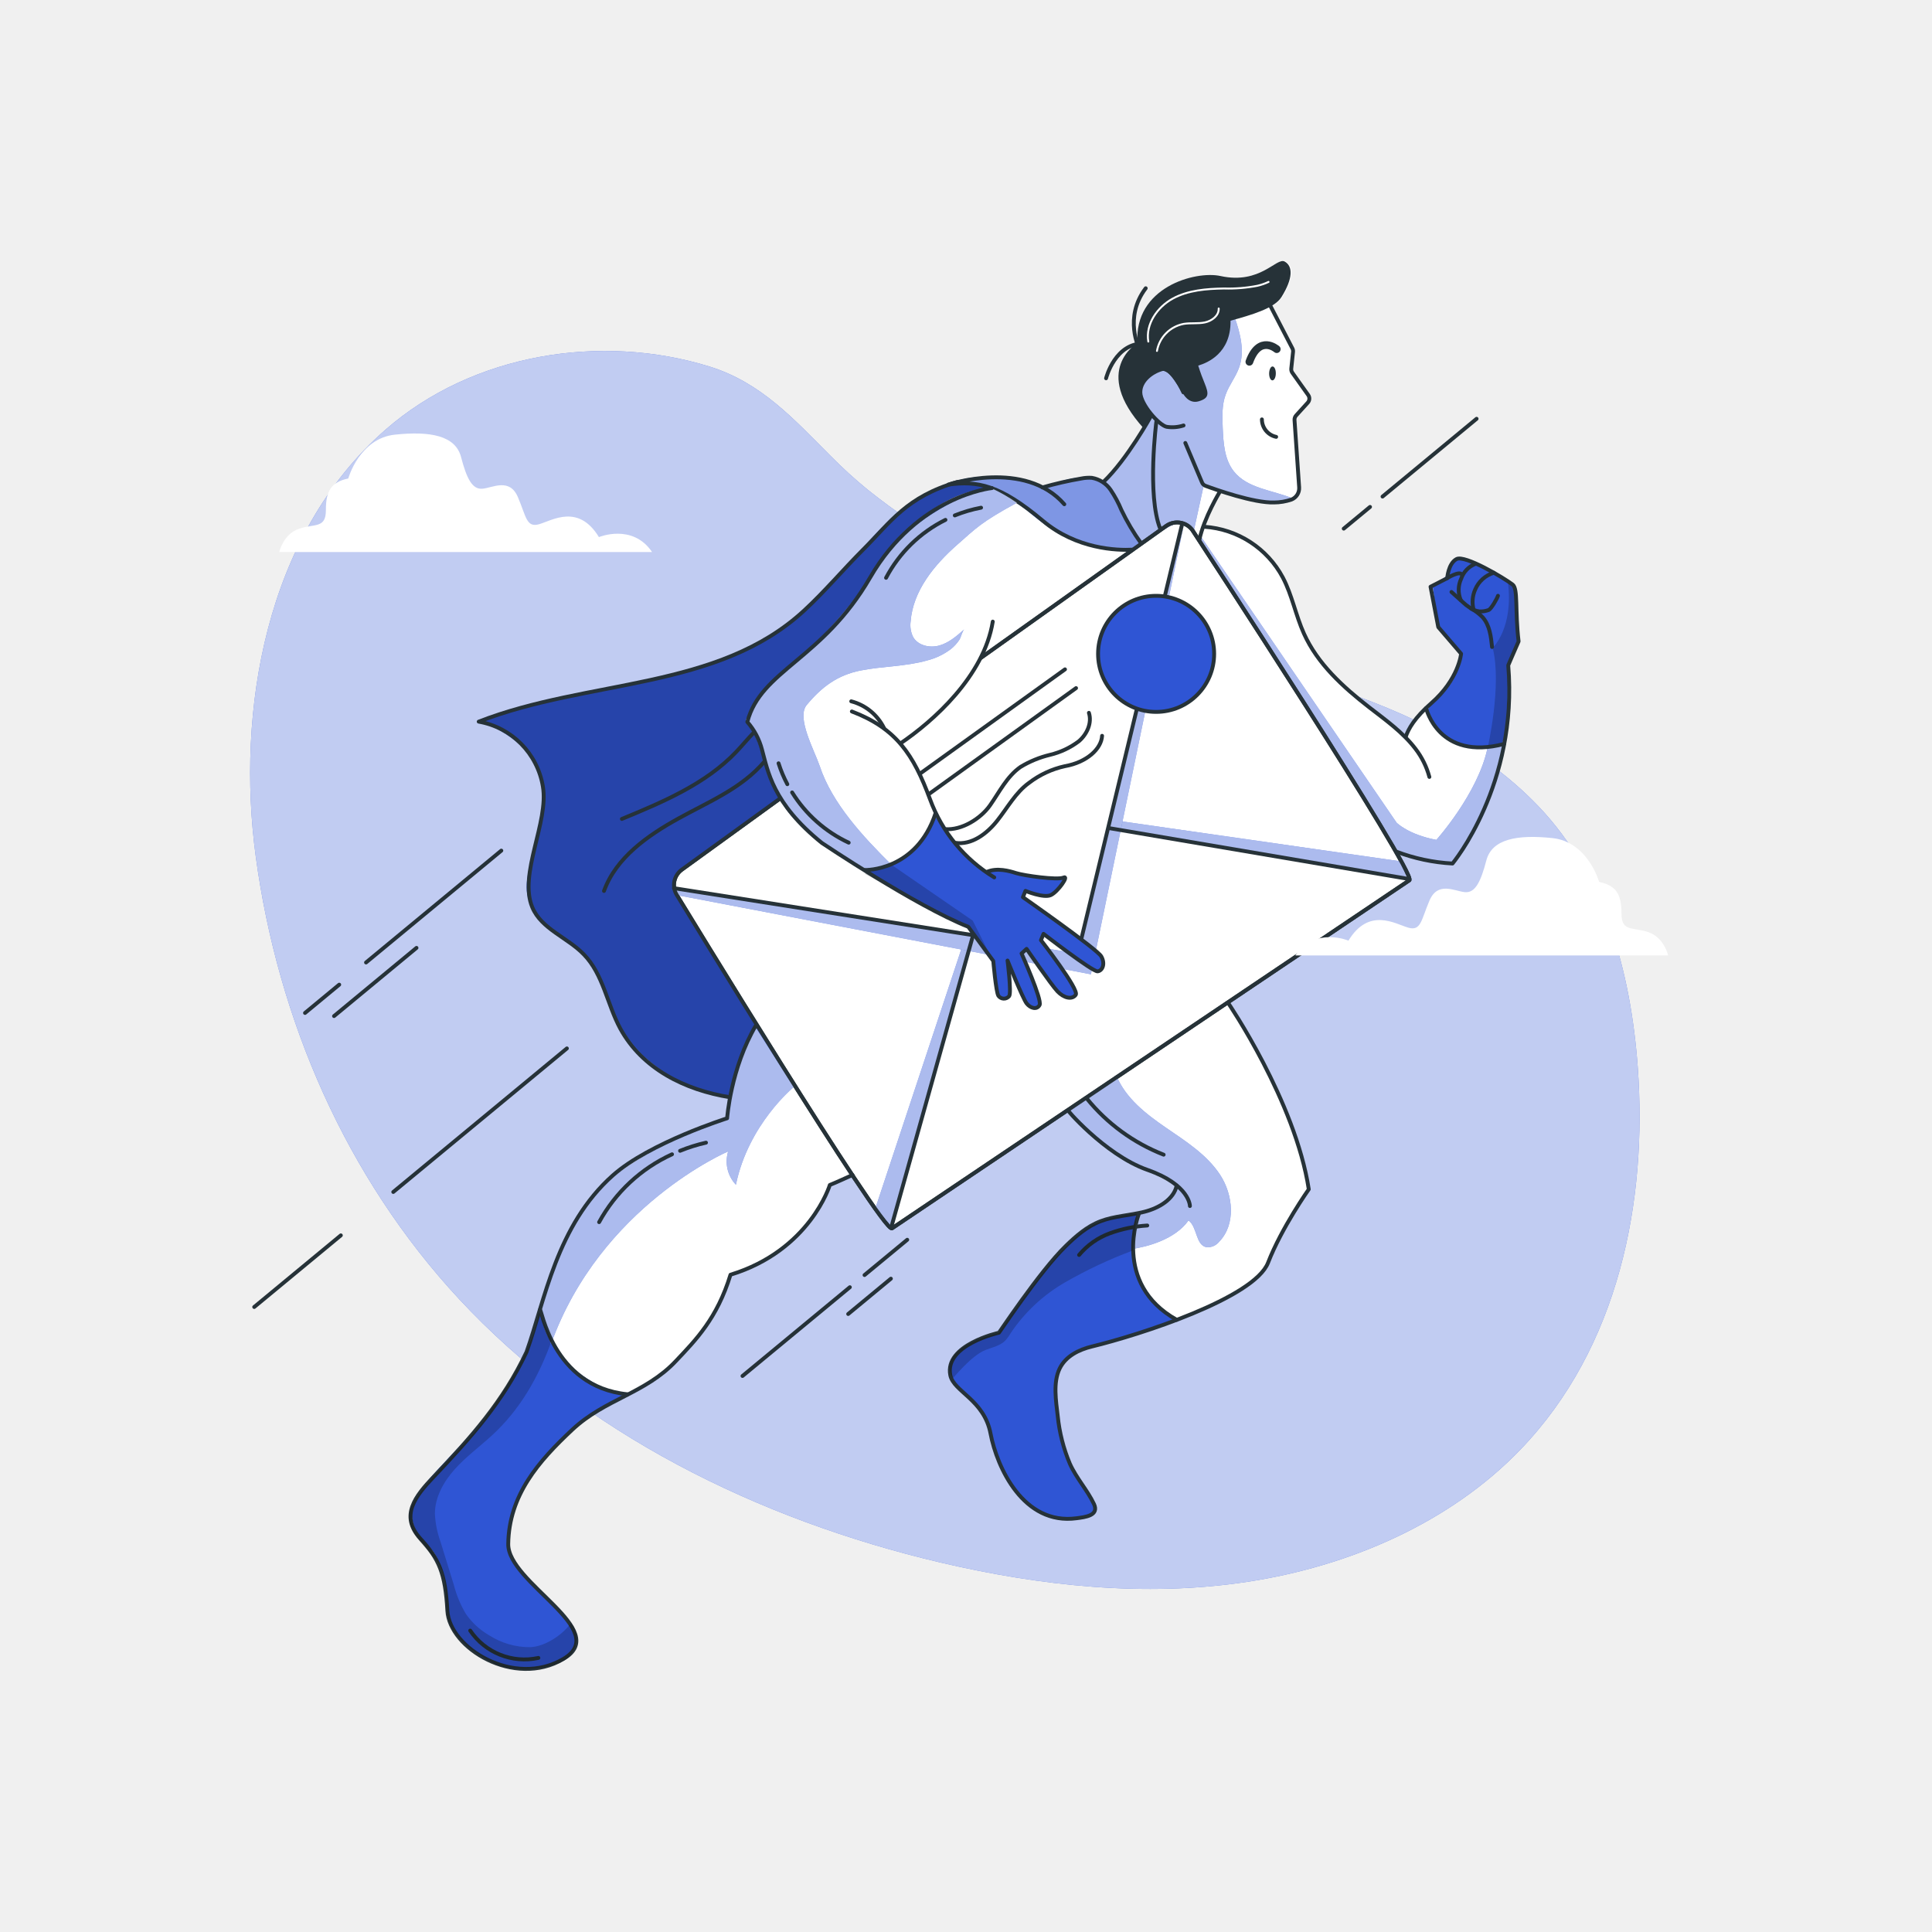
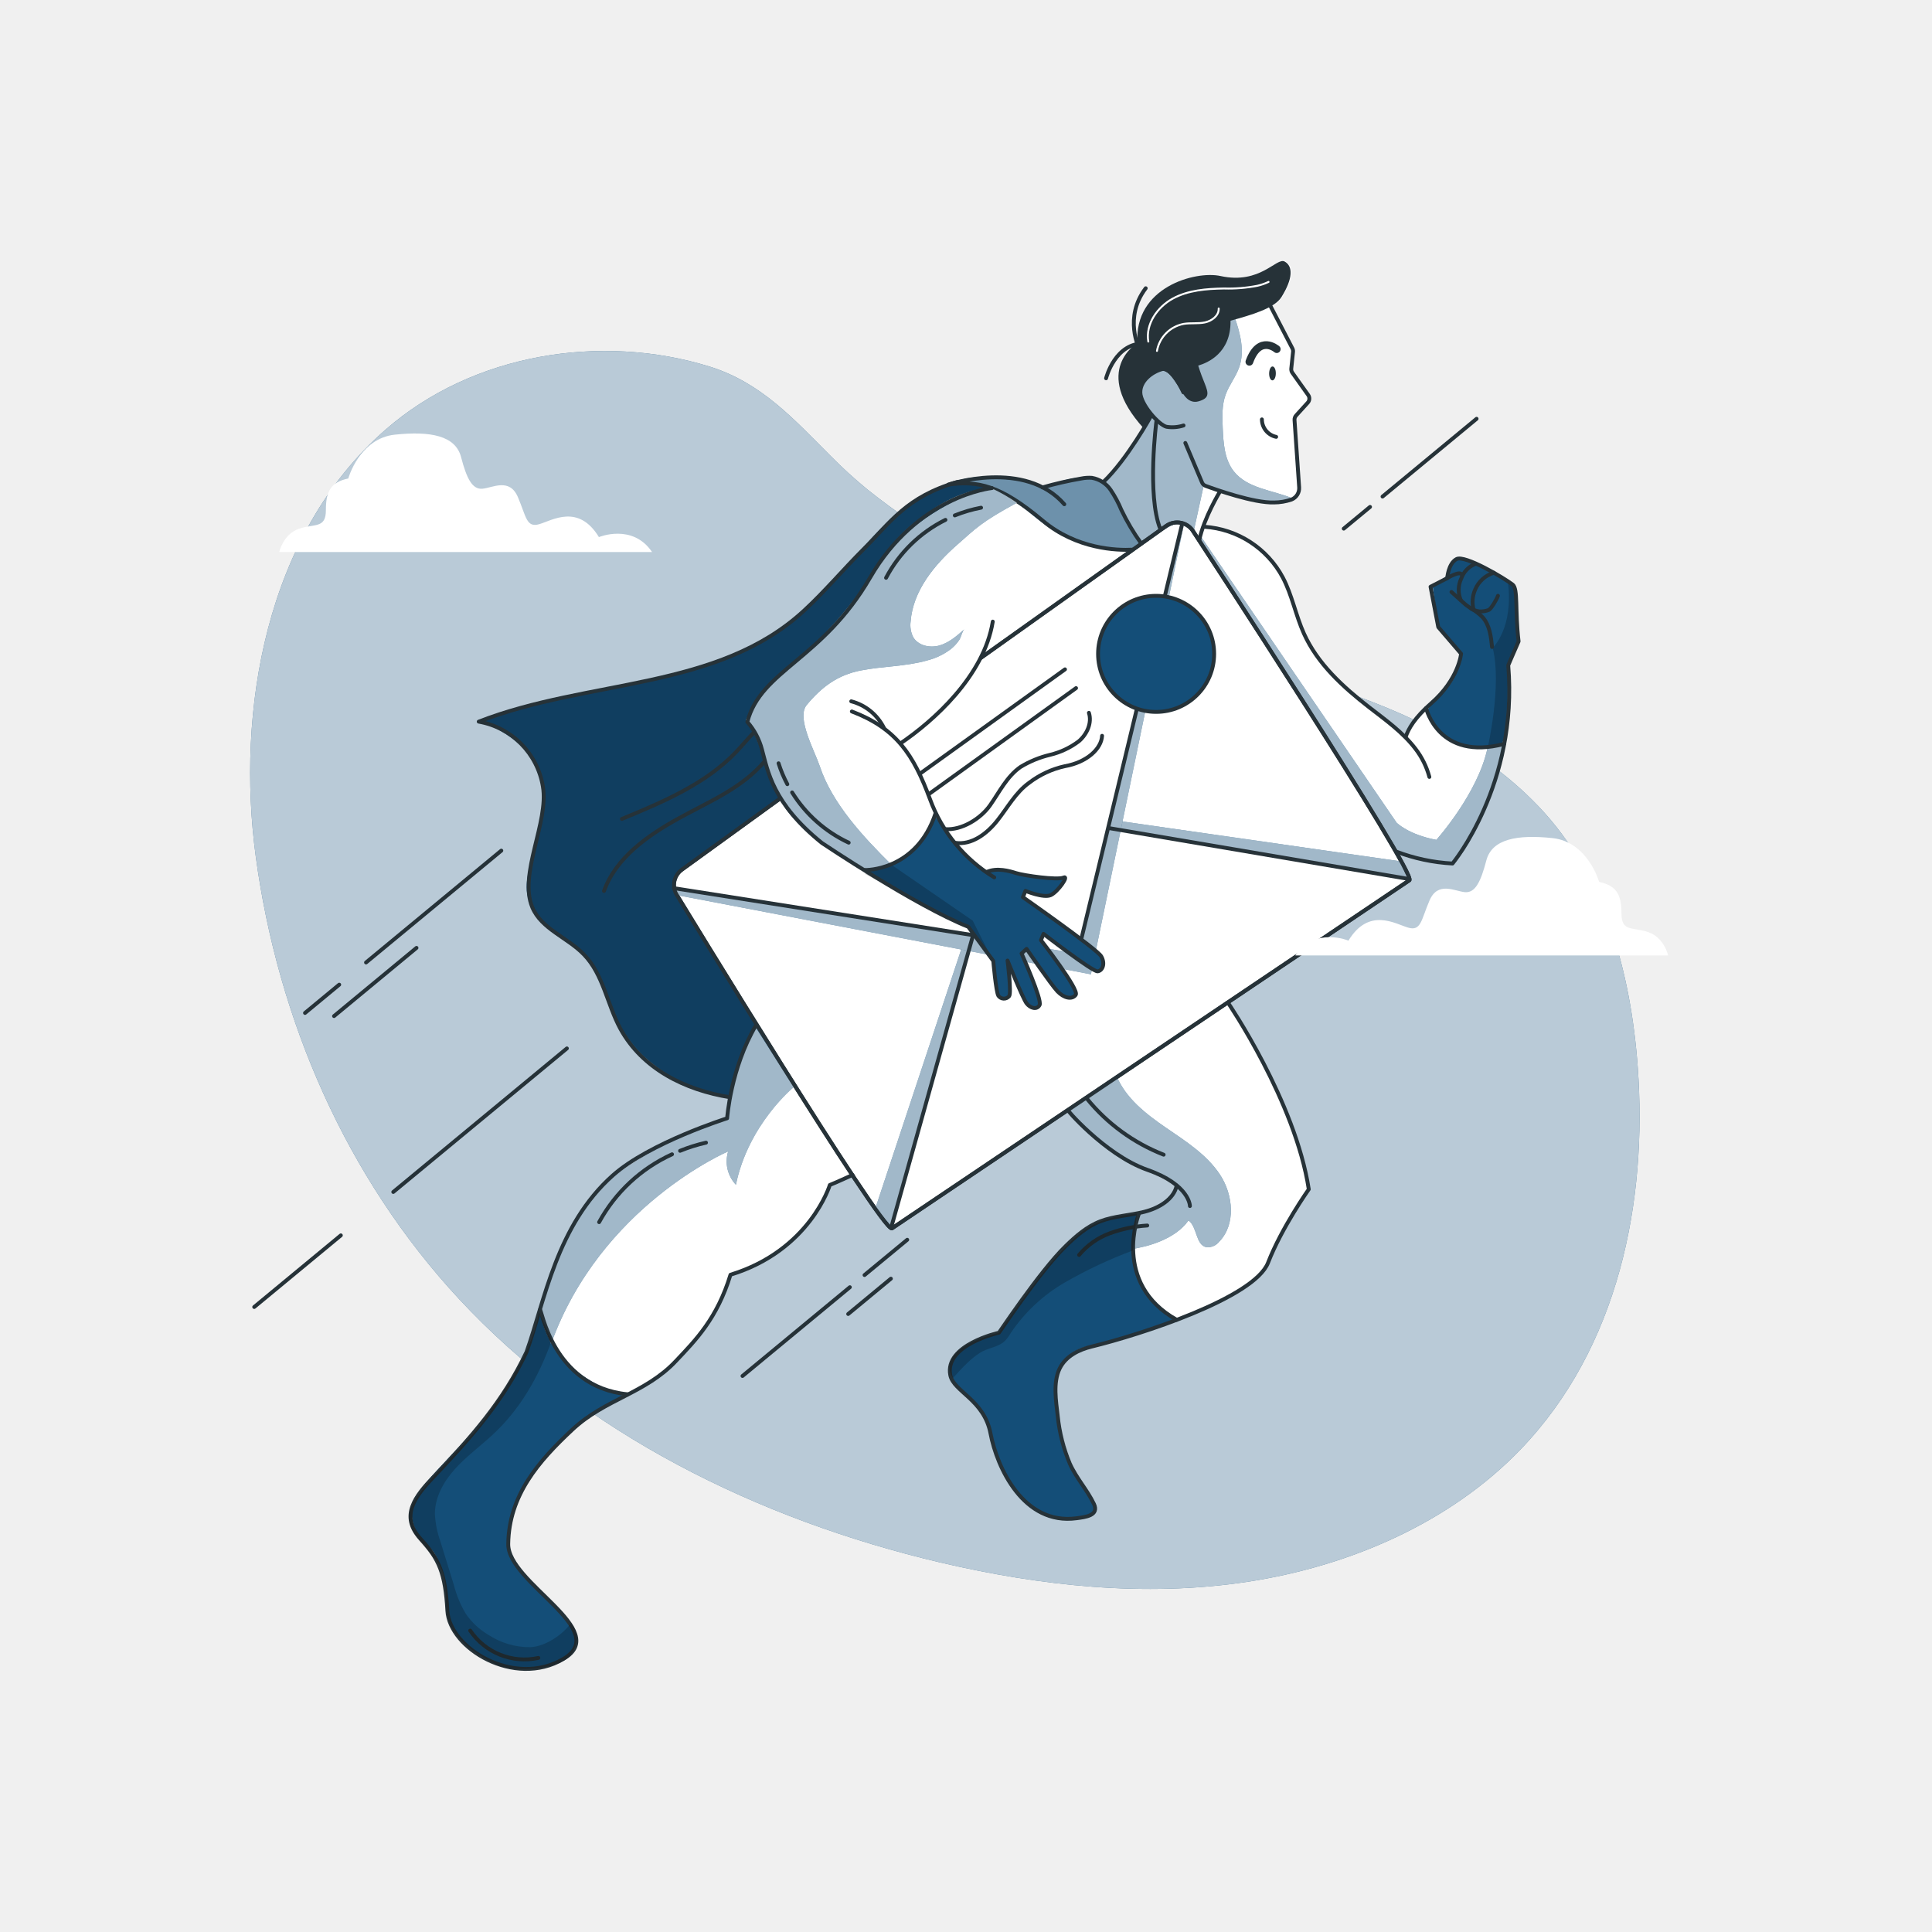
<svg xmlns="http://www.w3.org/2000/svg" viewBox="0 0 500 500">
  <g id="freepik--background-simple--inject-38">
    <g id="freepik--background-simple--inject-38">
-       <path d="M214.89,117.92c-9.26-9.23-17.81-18.9-31.3-23.07-28-8.66-61.23-3.39-83.81,16.34C68.5,138.52,61.15,184.38,66.19,221.65c5.72,42.23,23.31,83,52.65,114.57,32.08,34.54,77.07,57,124.64,68.18,25.69,6,52.66,9,79.16,5s52.57-15.26,70.85-34.26c25.4-26.37,32.93-64.2,30.35-99.1-1.81-24.46-8.57-49.45-25.69-67.37-31.92-33.4-84.51-35.9-126.06-54-17-7.41-33.23-16.52-47.5-27.91A120.34,120.34,0,0,1,214.89,117.92Z" style="fill:#2F55D4" />
+       <path d="M214.89,117.92c-9.26-9.23-17.81-18.9-31.3-23.07-28-8.66-61.23-3.39-83.81,16.34C68.5,138.52,61.15,184.38,66.19,221.65c5.72,42.23,23.31,83,52.65,114.57,32.08,34.54,77.07,57,124.64,68.18,25.69,6,52.66,9,79.16,5s52.57-15.26,70.85-34.26c25.4-26.37,32.93-64.2,30.35-99.1-1.81-24.46-8.57-49.45-25.69-67.37-31.92-33.4-84.51-35.9-126.06-54-17-7.41-33.23-16.52-47.5-27.91A120.34,120.34,0,0,1,214.89,117.92Z" style="fill:#144e78" />
      <path d="M214.89,117.92c-9.26-9.23-17.81-18.9-31.3-23.07-28-8.66-61.23-3.39-83.81,16.34C68.5,138.52,61.15,184.38,66.19,221.65c5.72,42.23,23.31,83,52.65,114.57,32.08,34.54,77.07,57,124.64,68.18,25.69,6,52.66,9,79.16,5s52.57-15.26,70.85-34.26c25.4-26.37,32.93-64.2,30.35-99.1-1.81-24.46-8.57-49.45-25.69-67.37-31.92-33.4-84.51-35.9-126.06-54-17-7.41-33.23-16.52-47.5-27.91A120.34,120.34,0,0,1,214.89,117.92Z" style="fill:#fff;opacity:0.7" />
    </g>
  </g>
  <g id="freepik--Character--inject-38">
    <g id="freepik--character--inject-38">
      <path d="M390.51,172.3l2.72-5.84s0-.17,0-.46h0s-.33-9.81-.76-12.85c-.32-2.28-1.3-2.6-1.78-2.61a8.61,8.61,0,0,0-2.24-1.36,59.11,59.11,0,0,0-6.88-3.59c-2.35-1.22-4.35-1.92-5.19-.59a12.38,12.38,0,0,0-.93,1.76c-.07.17-.13.33-.19.5l0,.1a10,10,0,0,0-.38,1.5l-3.4,2.47-1,.52,2,10.45,5.9,6.88s0,.28-.12.72a20.53,20.53,0,0,1-4.46,8.86,29,29,0,0,0-2.35,2.5c-.26.25-.51.5-.79.74-4.27,3.73-5.91,6.59-6.62,8.75l0,.14a92.66,92.66,0,0,0-9.44-7.85c-.72-.56-7.38-6.38-12.12-10.89l-3.63-5.94c1.17,2.15-.93-1.81-1.12-2.22-2.12-4.72-3-9.93-5.46-14.51-3.66-7-12.19-12.31-20.53-13.4l4-9-3.92-1.57a1.45,1.45,0,0,0,.38.22c.88.32,2.59.94,4.66,1.6,13.8,5.28,17.66,2,18,1.74a3.18,3.18,0,0,0,1.56-3l-1.2-17.41a1.56,1.56,0,0,1,.42-1.18l3-3.31a1.6,1.6,0,0,0,.12-2l-4.09-5.75a1.57,1.57,0,0,1-.29-1.09l.46-4.32a1.49,1.49,0,0,0-.17-.9l-5.61-10.83a7.64,7.64,0,0,0,2.77-2.39c3.07-5,3-8.09.85-9.26s-6.26,6-16.6,3.74C310.9,70.31,300,80.51,296,88.57l4.25-9.79c-4.29,5.66-6.68,7.39-5.79,10-.09.06-.25.16-.45.31-3.69,2.93-4,5.87-4,5.87-1,3.5.38,8.74,6.29,15.58l-10.47,14a6.51,6.51,0,0,0-2.64-1c-4.29-.7-10.55,1.52-12.45,2.25-1.08-.28-2.12-.53-3.11-.74a28,28,0,0,0-9-1.56,31.12,31.12,0,0,0-9.54.49,33.94,33.94,0,0,0-5.27,1.93,26.21,26.21,0,0,0-4.46,2.24,34,34,0,0,0-4.24,2.74,56.12,56.12,0,0,0-11,10.2L220.84,145q-1.8,1.89-3.57,3.8A164.69,164.69,0,0,1,200.2,164a81.59,81.59,0,0,1-18.54,8.35c-4.5,1.44-9.21,2.68-13.91,3.8-5,1.08-10.1,2-15.19,3-2.6.44-5.25,1-7.82,1.62-2.79.61-5.57,1.27-8.33,2a59.77,59.77,0,0,0-9.63,2.95c-.9.32-1.8.66-2.69,1,.62.13,1.23.28,1.83.46a31.37,31.37,0,0,1,9.48,6.13,24.4,24.4,0,0,1,5.49,13.27c-.08,4.3-1.51,9.21-2.61,14-1.54,5.13-2.79,9.59-.78,13.51a10.52,10.52,0,0,0,2,3.27,19.78,19.78,0,0,0,4.06,3.71c2.79,2.18,6,4.32,8.48,6.86a59.84,59.84,0,0,1,4.72,9,37.79,37.79,0,0,0,2.54,6.24c.44,1,.9,2,1.42,2.95a10.93,10.93,0,0,0,.94,1.58,32.67,32.67,0,0,0,12.41,11.28,32.16,32.16,0,0,0,15.08,4.9h0a52.52,52.52,0,0,0-.77,5.45A60,60,0,0,0,178,293.3c-6.35,2.65-14.16,6.46-19.13,10.88A49.39,49.39,0,0,0,149,316.4,74.47,74.47,0,0,0,141.81,333c-.76,2.29-1.45,4.56-2.12,6.76l-.06-.14c0,.26-.09.52-.13.78-.82,2.73-1.61,5.36-2.43,7.8-3.26,7.53-8.66,15-11.3,18.94h0c-1.38,1.77-2.82,3.5-4.3,5.21-3.2,3.53-7.25,7.67-10.36,11.32a29.06,29.06,0,0,0-2.74,3.44,16,16,0,0,0-1.71,2.84c-2.37,5.52,2.86,9.36,6.55,14.07,0,0,.06.1.1.15a23.62,23.62,0,0,1,2.22,7.82,27.94,27.94,0,0,0,.67,7.31,12.36,12.36,0,0,0,3.14,5,22,22,0,0,0,6.38,5,28.11,28.11,0,0,0,3.73,1.9c3.74,1.49,16.09,1.4,18.85-3.39a9.73,9.73,0,0,0,.46-.91,4.29,4.29,0,0,0,.59-1.92,5.64,5.64,0,0,0-1.86-5c-.08.1.34.36.26.47-4.38-6.54-16.13-14.12-16-20.77.19-12.65,7.85-21.39,16.59-29.58,8.5-8,18.89-9.34,26.79-17.76,5.1-5.43,10.68-11,14.14-22.34,20.59-6.28,25.71-23.22,25.71-23.22,2.12-.86,3.86-1.69,5.82-2.56,5.64,8.53,9.68,14.15,10.27,13.78l45.36-30.51c1,1.19,10,11.8,18.67,14.63l.25.09,9.11,4.57c-1.56,5.54-9.24,7.13-9.24,7.13l0,.09-.69.14c-1.62-.06-10.67,0-18.49,8.47-3.71,3.6-8.6,10.13-12.24,15.22-3,4.18-5.06,7.21-5.06,7.21a31.21,31.21,0,0,0-4,1.24c-8.43,3.05-9.16,6.66-8.68,8.74a6,6,0,0,0,.11,1A6.36,6.36,0,0,0,248,359a17.55,17.55,0,0,0,2.94,2.74,19.86,19.86,0,0,1,3.95,4.79,54,54,0,0,1,2.39,8.34c1.29,5.51,7.77,17.76,16.78,18.29a19.67,19.67,0,0,0,6.45-.48c1.48-.28,2.93-.78,3.08-2a1.87,1.87,0,0,0,.12-.31s-.06-.09-.15-.26a3.43,3.43,0,0,0-.28-.86,58.3,58.3,0,0,0-4.1-6.63,52.54,52.54,0,0,1-5.13-15.13c-.05-.34-.09-.67-.13-1-.18-1.53-.42-3.23-.53-4.94,0-.18,0-.36,0-.53a15.87,15.87,0,0,1,1.46-7.52c1.71-2.76,4.85-4.25,7.94-5,2.17-.52,4.87-1.25,7.87-2.14a75.32,75.32,0,0,0,10.86-3.55c12.08-4.34,24.61-10.23,26.85-16,3.55-9.13,10.53-19,10.53-19C335.41,285,318,259.56,318,259.56l46.9-31.74c.42-.26-1.26-3.56-4.27-8.76l.82,1.3v0h0c3.08,1.76,8.69,2.55,12,2.88l.73.07a10.14,10.14,0,0,0,1.56.06c3.58-3.16,6.77-9.14,8.91-15a77.48,77.48,0,0,0,5.63-21.7,48,48,0,0,0,.39-10.65C390.68,174.8,390.62,173.56,390.51,172.3Zm-95.38-59.7c.38-.62.74-1.19,1.06-1.72l0,0,.11-.26c1.07-1.76,1.7-2.91,1.7-2.91l-.4-.09.13-.3.27.39A25.28,25.28,0,0,1,295.13,112.6Z" style="fill:#fff" />
-       <path d="M369.23,184s3.7,12.27,19.41,8.84c0,0,3.23-8,1.52-20.18l2.87-6.18s-.85-9.67-.71-11.11.17-4.44-4.35-6.29-10.23-6.59-11.82-4.06-1.39,3.75-1.39,3.75l-4,2.94,1.5,10.6,5.91,6.89s-.78,6.26-3.93,9A26.49,26.49,0,0,0,369.23,184Z" style="fill:#2F55D4" />
+       <path d="M369.23,184s3.7,12.27,19.41,8.84c0,0,3.23-8,1.52-20.18l2.87-6.18s-.85-9.67-.71-11.11.17-4.44-4.35-6.29-10.23-6.59-11.82-4.06-1.39,3.75-1.39,3.75l-4,2.94,1.5,10.6,5.91,6.89s-.78,6.26-3.93,9A26.49,26.49,0,0,0,369.23,184Z" style="fill:#144e78" />
      <path d="M385,193.56s3.76-16.31,1.3-25.9c0,0,5.51-5.1,3.93-17.11,0,0,1.61-.45,2,2.59S393,166,393,166l-2.68,6.18s-.2,14.1-1.08,19.68C389.23,191.86,389,193.09,385,193.56Z" style="opacity:0.2" />
-       <path d="M310.82,138.91l50.62,74s3,3.07,10.29,4.45c0,0,10.78-12,13.24-23.79l4-.8s-4.64,23.28-13,30.72c0,0-10.09-.51-14.59-3.1l-50.93-80.59Z" style="fill:#2F55D4" />
+       <path d="M310.82,138.91l50.62,74s3,3.07,10.29,4.45c0,0,10.78-12,13.24-23.79l4-.8s-4.64,23.28-13,30.72c0,0-10.09-.51-14.59-3.1l-50.93-80.59Z" style="fill:#144e78" />
      <path d="M310.82,138.91l50.62,74s3,3.07,10.29,4.45c0,0,10.78-12,13.24-23.79l4-.8s-4.64,23.28-13,30.72c0,0-10.09-.51-14.59-3.1l-50.93-80.59Z" style="fill:#fff;opacity:0.6" />
      <path d="M311.73,136.33A24.91,24.91,0,0,1,332,149.47c2.4,4.58,3.33,9.79,5.46,14.51,3.52,7.81,10.1,13.8,16.87,19.06,4.26,3.3,8.73,6.47,12,10.76a20.79,20.79,0,0,1,3.59,7.27" style="fill:none;stroke:#263238;stroke-linecap:round;stroke-linejoin:round" />
      <path d="M363.78,190.74c.72-2.16,2.35-5,6.62-8.74,7.16-6.25,7.73-12.82,7.73-12.82l-5.91-6.89-2-10.44,4.32-2.22s.25-3.78,2.4-4.94,12.3,4.88,14.53,6.6c1.44,1.12.58,6.58,1.54,14.71-1.55,3.51-2.68,6.18-2.68,6.18,2.59,30.86-14.42,51.3-14.42,51.3a48.32,48.32,0,0,1-14.6-3.1" style="fill:none;stroke:#263238;stroke-linecap:round;stroke-linejoin:round" />
      <path d="M375.64,153.2l3.12,2.8a9.33,9.33,0,0,0,1.45,1.14,5.45,5.45,0,0,0,2.67,1.1,6,6,0,0,0,2.38-.37c.69-.3,2.21-3,2.41-3.68" style="fill:none;stroke:#263238;stroke-linecap:round;stroke-linejoin:round" />
      <path d="M369.08,183.29s3.21,13.73,20.19,9.24" style="fill:none;stroke:#263238;stroke-linecap:round;stroke-linejoin:round" />
      <path d="M381.84,145.93a6.27,6.27,0,0,0-3.68,3.82,6.84,6.84,0,0,0-.12,5.55" style="fill:none;stroke:#263238;stroke-linecap:round;stroke-linejoin:round" />
      <path d="M386.58,148.24a7.6,7.6,0,0,0-4.8,4.32,7.86,7.86,0,0,0-.43,5.15" style="fill:none;stroke:#263238;stroke-linecap:round;stroke-linejoin:round" />
      <path d="M380.68,157.46a12.79,12.79,0,0,1,3,2.26c1.84,2.05,2.19,5,2.46,7.72" style="fill:none;stroke:#263238;stroke-linecap:round;stroke-linejoin:round" />
      <path d="M374.52,149.63s3.25-2,3.8-.92" style="fill:none;stroke:#263238;stroke-linecap:round;stroke-linejoin:round" />
-       <path d="M161.81,361.31s-19.13-4.95-21.92-21.48a91.47,91.47,0,0,1-11.08,22.69c-7.47,10.75-22.28,23.08-22.34,27.39s.83,6.95,4.71,10.57,4.3,13.18,4.45,15.43a16.79,16.79,0,0,0,7.13,11.73c5.56,4,14.53,5.65,21.13,2.94s6.11-7.77,3.9-10.24-15.51-14.67-16-18.8.94-12.54,5.35-19.22S152.4,365.41,161.81,361.31Z" style="fill:#2F55D4" />
+       <path d="M161.81,361.31s-19.13-4.95-21.92-21.48a91.47,91.47,0,0,1-11.08,22.69c-7.47,10.75-22.28,23.08-22.34,27.39s.83,6.95,4.71,10.57,4.3,13.18,4.45,15.43a16.79,16.79,0,0,0,7.13,11.73c5.56,4,14.53,5.65,21.13,2.94s6.11-7.77,3.9-10.24-15.51-14.67-16-18.8.94-12.54,5.35-19.22S152.4,365.41,161.81,361.31Z" style="fill:#144e78" />
      <path d="M315.69,127.27s-4.09,6.69-5.32,12.52" style="fill:none;stroke:#263238;stroke-linecap:round;stroke-linejoin:round" />
-       <path d="M319.56,82.22c1.44,4.11,2.59,8.64,1.17,12.75-.87,2.53-2.64,4.66-3.54,7.17-1,2.73-.87,5.73-.75,8.63.17,3.92.44,8.12,2.86,11.2,3.53,4.5,10.08,4.85,15.36,7.07,0,0-3.55,3.85-18.11-1.74l-5-1.81-2.65,12.12s-1.56-2.62-4-2.22-8.92,5.23-8.92,5.23-3.72-3.68-4.55-6.16-3.1-8.42-5.74-9.79c0,0,11-13.32,12.22-16.93,0,0-6.24-8.22.92-11.45s11.09,5,11.09,5L307.4,90.62,317,82.5Z" style="fill:#2F55D4" />
+       <path d="M319.56,82.22c1.44,4.11,2.59,8.64,1.17,12.75-.87,2.53-2.64,4.66-3.54,7.17-1,2.73-.87,5.73-.75,8.63.17,3.92.44,8.12,2.86,11.2,3.53,4.5,10.08,4.85,15.36,7.07,0,0-3.55,3.85-18.11-1.74l-5-1.81-2.65,12.12s-1.56-2.62-4-2.22-8.92,5.23-8.92,5.23-3.72-3.68-4.55-6.16-3.1-8.42-5.74-9.79c0,0,11-13.32,12.22-16.93,0,0-6.24-8.22.92-11.45s11.09,5,11.09,5L307.4,90.62,317,82.5Z" style="fill:#144e78" />
      <path d="M319.56,82.22c1.44,4.11,2.59,8.64,1.17,12.75-.87,2.53-2.64,4.66-3.54,7.17-1,2.73-.87,5.73-.75,8.63.17,3.92.44,8.12,2.86,11.2,3.53,4.5,10.08,4.85,15.36,7.07,0,0-3.55,3.85-18.11-1.74l-5-1.81-2.65,12.12s-1.56-2.62-4-2.22-8.92,5.23-8.92,5.23-3.72-3.68-4.55-6.16-3.1-8.42-5.74-9.79c0,0,11-13.32,12.22-16.93,0,0-6.24-8.22.92-11.45s11.09,5,11.09,5L307.4,90.62,317,82.5Z" style="fill:#fff;opacity:0.6" />
      <path d="M328.59,78.81l5.88,11.36a1.52,1.52,0,0,1,.17.89l-.46,4.33a1.59,1.59,0,0,0,.28,1.08l4.1,5.76a1.58,1.58,0,0,1-.13,2l-3,3.3a1.6,1.6,0,0,0-.41,1.18l1.2,17.41a3.17,3.17,0,0,1-2,3.17,14.15,14.15,0,0,1-4.49.75c-5.23.18-15.13-3.34-17.73-4.3a1.57,1.57,0,0,1-.91-.86l-4.33-10.24" style="fill:none;stroke:#263238;stroke-linecap:round;stroke-linejoin:round" />
      <path d="M306.26,101.54s-3-6.72-5.57-6-5.64,3-5.57,6.06,4.77,8.38,6.77,8.85a9.35,9.35,0,0,0,4.41-.34" style="fill:none;stroke:#263238;stroke-linecap:round;stroke-linejoin:round" />
      <path d="M330.18,96.65c0,1-.41,1.8-.89,1.79s-.86-.82-.84-1.81.41-1.8.89-1.79S330.2,95.66,330.18,96.65Z" style="fill:#263238" />
      <path d="M326.58,108.54a4.65,4.65,0,0,0,3.69,4.52" style="fill:none;stroke:#263238;stroke-linecap:round;stroke-linejoin:round" />
      <path d="M330.42,90.36s-4.47-3.89-7.08,3.27" style="fill:none;stroke:#263238;stroke-linecap:round;stroke-linejoin:round;stroke-width:2px" />
      <path d="M297.06,107.57l.78.17s-6.09,11.07-12.22,16.93" style="fill:none;stroke:#263238;stroke-linecap:round;stroke-linejoin:round" />
      <path d="M299.28,109s-2.5,19.1,1,27.9" style="fill:none;stroke:#263238;stroke-linecap:round;stroke-linejoin:round" />
      <path d="M294.85,90.29s-4.12-8.08,1.66-15.69" style="fill:none;stroke:#263238;stroke-linecap:round;stroke-linejoin:round" />
      <path d="M296.44,88.9c-7.85-.43-10.19,9-10.19,9" style="fill:none;stroke:#263238;stroke-linecap:round;stroke-linejoin:round" />
      <path d="M332.48,67.69c-2.12-1.18-6.26,6-16.6,3.74-6.59-1.42-22.43,2.93-21.51,17.35,0,0-12.09,7,1.66,22.13l1.77-4.11s-5.73-6.14-.78-9.25c4.38-2.74,4.94-2.41,9.11,4.22,0,0,1.4,2.9,4.12,2.08s2.6-1.95,1.5-4.68c-.41-1-1.09-2.7-1.65-4.56,2.48-.71,8.44-3.27,8.36-11.49V83c5.27-1.46,11.35-3.18,13.17-6.1C334.7,72,334.6,68.86,332.48,67.69Z" style="fill:#263238" />
      <path d="M297.18,88.4c-.76-4.49,2.33-8.94,6.32-11.12s8.71-2.54,13.26-2.62a39,39,0,0,0,8.65-.7,14.22,14.22,0,0,0,2.89-1" style="fill:none;stroke:#fff;stroke-linecap:round;stroke-linejoin:round;stroke-width:0.5px" />
      <path d="M299.42,90.82a8.67,8.67,0,0,1,6.93-7c1.81-.3,3.69,0,5.49-.38s3.64-1.76,3.56-3.6" style="fill:none;stroke:#fff;stroke-linecap:round;stroke-linejoin:round;stroke-width:0.5px" />
      <path d="M253.93,170.2l47.88-34.09a4.89,4.89,0,0,1,7.05,1.5s58.13,88.81,55.88,90.21L230.85,317.89c-2.29,1.44-55.68-86.24-55.68-86.24a4.91,4.91,0,0,1,1.31-6.6l25.36-18.37" style="fill:none;stroke:#263238;stroke-linecap:round;stroke-linejoin:round" />
-       <path d="M288.93,278.4c2.38,5.79,7.59,9.86,12.75,13.4s10.64,7,14.07,12.22,4.13,12.88-.24,17.35a3.82,3.82,0,0,1-3.27,1.41c-2.84-.56-2.34-5.2-4.65-6.94-3.49,4.94-10.7,6.84-14.74,7.41l2.15-9.44s5.29-.59,9.25-6.25c0,0-.16-2.54-9.37-5.54s-18.77-14.75-18.77-14.75Z" style="fill:#2F55D4" />
+       <path d="M288.93,278.4c2.38,5.79,7.59,9.86,12.75,13.4s10.64,7,14.07,12.22,4.13,12.88-.24,17.35a3.82,3.82,0,0,1-3.27,1.41c-2.84-.56-2.34-5.2-4.65-6.94-3.49,4.94-10.7,6.84-14.74,7.41l2.15-9.44s5.29-.59,9.25-6.25c0,0-.16-2.54-9.37-5.54s-18.77-14.75-18.77-14.75Z" style="fill:#144e78" />
      <path d="M288.93,278.4c2.38,5.79,7.59,9.86,12.75,13.4s10.64,7,14.07,12.22,4.13,12.88-.24,17.35a3.82,3.82,0,0,1-3.27,1.41c-2.84-.56-2.34-5.2-4.65-6.94-3.49,4.94-10.7,6.84-14.74,7.41l2.15-9.44s5.29-.59,9.25-6.25c0,0-.16-2.54-9.37-5.54s-18.77-14.75-18.77-14.75Z" style="fill:#fff;opacity:0.6" />
-       <path d="M304.09,341.45s-14.75-7.68-9.55-27.4c0,0-10.12-.91-18.74,8.46s-17.3,22.43-17.3,22.43-12.76,3.86-12.63,8.76,3.81,7.12,6.33,9.12,3.62,6.52,4.91,12,7.77,17.76,16.78,18.29,9.64-2.79,9.64-2.79-1.91-3.37-4.39-7.52-5.86-14-5.94-21.85,3.11-11.32,8.62-12.61S297.37,345.07,304.09,341.45Z" style="fill:#2F55D4" />
+       <path d="M304.09,341.45s-14.75-7.68-9.55-27.4c0,0-10.12-.91-18.74,8.46s-17.3,22.43-17.3,22.43-12.76,3.86-12.63,8.76,3.81,7.12,6.33,9.12,3.62,6.52,4.91,12,7.77,17.76,16.78,18.29,9.64-2.79,9.64-2.79-1.91-3.37-4.39-7.52-5.86-14-5.94-21.85,3.11-11.32,8.62-12.61S297.37,345.07,304.09,341.45Z" style="fill:#144e78" />
      <path d="M276.64,287.61c-1.55-1.56,9.1,11.22,20.31,15.15,11,3.87,11,9.36,11,9.36" style="fill:none;stroke:#263238;stroke-linecap:round;stroke-linejoin:round" />
      <path d="M317.84,259.56s17.37,25.42,20.87,48.23c0,0-7,9.88-10.54,19S295,345.46,282.6,348.47c-3.36.81-6.8,2.48-8.37,5.73-1.75,3.62-.93,8.42-.49,12.26a42.7,42.7,0,0,0,3.13,12.32c1.66,3.75,4.5,6.78,6.24,10.44,1.42,3-2.24,3.4-4.48,3.7C264.86,394.79,258,379.75,256.35,371s-9.55-10.82-10.41-15.09c-1.59-7.88,12.56-11,12.56-11-.27.57,10.51-15.84,17.3-22.43,2.62-2.56,5.46-5.06,9-6.42s7.59-1.5,11.35-2.45,7.6-3.2,8.37-6.76" style="fill:none;stroke:#263238;stroke-linecap:round;stroke-linejoin:round" />
      <path d="M294.73,314.17s-7.08,17.93,9.79,27.39" style="fill:none;stroke:#263238;stroke-linecap:round;stroke-linejoin:round" />
      <path d="M281.28,284.31a48.19,48.19,0,0,0,19.87,14.52" style="fill:none;stroke:#263238;stroke-linecap:round;stroke-linejoin:round" />
      <path d="M296.91,317.16a34.82,34.82,0,0,0-9.64,2,18.74,18.74,0,0,0-8,5.62" style="fill:none;stroke:#263238;stroke-linecap:round;stroke-linejoin:round" />
      <path d="M293.17,323.63a118,118,0,0,0-17.55,8.25A42.46,42.46,0,0,0,261.57,345a11.4,11.4,0,0,1-1.41,1.95c-1.33,1.33-3.29,1.73-5.05,2.4-3.88,1.48-8.58,7.63-8.5,7.24,0,0-5.76-7,11.89-11.69,0,0,9.06-13.23,15.14-19.92s9.51-9.78,20.59-10.91Z" style="opacity:0.2" />
-       <path d="M294,141.7l1.22-1.09a56.34,56.34,0,0,1-4.34-7.33c-1.32-3-2.75-8.87-7.86-9.7s-13,2.48-13,2.48-11.29-4.26-21.07-2c0,0-13.54,3.29-25,17.11s-20.48,24.17-42.45,31.21-48.71,9.42-56.87,14.43c0,0,15.22,5.17,16.16,17.68s-7.34,22.12-3.45,29.68,11.1,9.16,14.28,13.46,7.12,14.6,8.95,18.63S174.2,282.59,189,284c0,0,2.91-13.4,6.62-19l-20.42-33.37s-2.42-3.73,1.63-7,25-17.93,25-17.93-3.43-6.35-4.1-11.48a14.49,14.49,0,0,0-4.38-8.34s2.37-7.31,7.93-11.6,16.08-14.37,20.68-20.92,14.88-25.76,33.78-28.09a30.46,30.46,0,0,1,10.16,5.9C271.08,136.6,281.09,144.25,294,141.7Z" style="fill:#2F55D4" />
+       <path d="M294,141.7l1.22-1.09a56.34,56.34,0,0,1-4.34-7.33c-1.32-3-2.75-8.87-7.86-9.7s-13,2.48-13,2.48-11.29-4.26-21.07-2c0,0-13.54,3.29-25,17.11s-20.48,24.17-42.45,31.21-48.71,9.42-56.87,14.43c0,0,15.22,5.17,16.16,17.68s-7.34,22.12-3.45,29.68,11.1,9.16,14.28,13.46,7.12,14.6,8.95,18.63S174.2,282.59,189,284c0,0,2.91-13.4,6.62-19l-20.42-33.37s-2.42-3.73,1.63-7,25-17.93,25-17.93-3.43-6.35-4.1-11.48a14.49,14.49,0,0,0-4.38-8.34s2.37-7.31,7.93-11.6,16.08-14.37,20.68-20.92,14.88-25.76,33.78-28.09a30.46,30.46,0,0,1,10.16,5.9C271.08,136.6,281.09,144.25,294,141.7Z" style="fill:#144e78" />
      <path d="M189,284s-12.6,0-23.33-11.72-8-17.61-12.82-23.24-13.44-9.14-15.51-14.89,2.67-19.88,3.36-24.81-2.5-19.14-16.07-22.55c0,0,15.88-5.84,29.7-7.9s33.24-7.31,42.17-12.53,24.09-20.81,27-24.17,13.68-14.83,22-16.76c6.7-1.55,10.31.84,10.31.84s-16,3.4-24.52,14.08c-6.85,8.54-8.24,15.17-17.43,23.88s-17.29,12.84-20.51,21.84c0,0,3.35,4.88,3.85,7.93s4.7,12.7,4.7,12.7l-25.36,18.37s-4,2.25-1.18,7.23,20.37,33,20.37,33S188.68,279.08,189,284Z" style="opacity:0.2" />
      <path d="M271,125.94s10.51-3.56,13.85-1.56,10.38,16.82,10.38,16.82l-1.89,1.57s-14.69-1.37-19.95-5.18-12-11.88-24.09-12.77C249.32,124.82,256.1,122,271,125.94Z" style="fill:#fff;opacity:0.38" />
      <path d="M247.81,124.72c-13.23,3.83-17.31,10.39-24.37,17.45-5.18,5.18-9.91,10.81-15.28,15.79-22.39,20.74-55.82,17.72-84.27,28.8a20.42,20.42,0,0,1,16.61,16.79c1.58,9.2-6.35,22.66-2.74,31.27,2.36,5.63,9.14,7.81,13.37,12.22,5,5.17,6,12.89,9.41,19.18,5.68,10.36,16.63,15.87,28.43,17.76" style="fill:none;stroke:#263238;stroke-linecap:round;stroke-linejoin:round" />
      <path d="M195.15,189.52c-1.61,1.64-3.06,3.43-4.64,5.09-7.95,8.32-18.93,12.93-29.57,17.33" style="fill:none;stroke:#263238;stroke-linecap:round;stroke-linejoin:round" />
      <path d="M197.92,197c-5.94,7-14.23,10.35-22.28,14.79s-16.19,10.15-19.33,18.79" style="fill:none;stroke:#263238;stroke-linecap:round;stroke-linejoin:round" />
      <path d="M275.44,130.5c-10.22-11.76-30-5.09-30-5.09,7.56-1,13.29,0,24.47,9.39,8.73,7.33,19.18,7.68,23.22,7.45" style="fill:none;stroke:#263238;stroke-linecap:round;stroke-linejoin:round" />
      <path d="M269.8,126.14a92.56,92.56,0,0,1,10-2.29,10.25,10.25,0,0,1,2.76-.19,7.37,7.37,0,0,1,4.86,3.11,29.4,29.4,0,0,1,2.8,5.22,56,56,0,0,0,5.07,8.57" style="fill:none;stroke:#263238;stroke-linecap:round;stroke-linejoin:round" />
-       <path d="M205.45,281.32s-11.75,9.54-15,25.29a8.8,8.8,0,0,1-2-8.63s-33,14.06-45.85,49.83l-2.77-8s4.44-25.18,20.4-36.38c16.14-11.34,27.91-14,27.91-14s2-17.43,7.52-23.66Z" style="fill:#2F55D4" />
+       <path d="M205.45,281.32s-11.75,9.54-15,25.29a8.8,8.8,0,0,1-2-8.63s-33,14.06-45.85,49.83l-2.77-8s4.44-25.18,20.4-36.38c16.14-11.34,27.91-14,27.91-14s2-17.43,7.52-23.66Z" style="fill:#144e78" />
      <path d="M205.45,281.36s-11.75,9.5-15,25.25a8.8,8.8,0,0,1-2-8.63s-33,14.06-45.85,49.83l-2.77-8s4.44-25.18,20.4-36.38c16.14-11.34,27.91-14,27.91-14s2-17.2,7.52-23.43Z" style="fill:#fff;opacity:0.6" />
      <path d="M220.62,304.09c-2,.88-3.73,1.72-5.86,2.58,0,0-5.12,16.94-25.71,23.23-3.46,11.32-9,16.91-14.14,22.34-7.9,8.41-18.29,9.8-26.79,17.75-8.75,8.19-16.4,16.93-16.59,29.58-.16,10.08,26.95,22.32,14.25,29.78s-29.46-2.75-30-12.5-2.16-13.38-7-18.66c-5.36-5.89-1.3-11,3.41-15.95,9.7-10.25,18-19.47,24.07-32.35,4.74-13.23,7.77-32.77,22.35-45.71,9.54-8.47,29.57-14.77,29.57-14.77s.91-13,7.49-24.11" style="fill:none;stroke:#263238;stroke-linecap:round;stroke-linejoin:round" />
      <path d="M139.73,339c.35-1,3,19.89,22.71,21.84" style="fill:none;stroke:#263238;stroke-linecap:round;stroke-linejoin:round" />
      <path d="M173.92,298.73a40.84,40.84,0,0,0-18.87,17.56" style="fill:none;stroke:#263238;stroke-linecap:round;stroke-linejoin:round" />
      <path d="M182.71,295.72a42.8,42.8,0,0,0-6.71,2.11" style="fill:none;stroke:#263238;stroke-linecap:round;stroke-linejoin:round" />
      <path d="M121.69,422a16.93,16.93,0,0,0,17.64,7.07" style="fill:none;stroke:#263238;stroke-linecap:round;stroke-linejoin:round" />
      <path d="M142.8,346.87c-3.4,9.49-8.21,18-15.67,24.78-3.16,2.88-6.64,5.44-9.49,8.64s-5.09,7.21-5.09,11.49A24.93,24.93,0,0,0,114,399q1.74,5.61,3.46,11.2a28.35,28.35,0,0,0,3.13,7.51,18.59,18.59,0,0,0,5.83,5.4,19.49,19.49,0,0,0,10.79,3.18c3.8-.14,8.38-3.15,10.58-6.26,0,0,3.06,2.9.3,7.69s-15.1,4.88-18.84,3.39-11.72-6.44-13.25-11.84.69-10.56-3-15.27-8.91-8.56-6.54-14.08,15.44-17.32,19.11-22.81,12.64-17.69,13.86-27.53Z" style="opacity:0.2" />
-       <polygon points="288.36 212.29 362.38 222.9 364.22 227.57 288.56 214.38 288.36 212.29" style="fill:#2F55D4" />
+       <polygon points="288.36 212.29 362.38 222.9 364.22 227.57 288.56 214.38 288.36 212.29" style="fill:#144e78" />
      <polygon points="288.36 212.29 362.38 222.9 364.22 227.57 288.56 214.38 288.36 212.29" style="fill:#fff;opacity:0.6" />
-       <polygon points="249.95 242.13 226.62 312.49 230.79 317.59 250.9 244.11 249.95 242.13" style="fill:#2F55D4" />
+       <polygon points="249.95 242.13 226.62 312.49 230.79 317.59 250.9 244.11 249.95 242.13" style="fill:#144e78" />
      <polygon points="249.95 242.13 226.62 312.49 230.79 317.59 250.9 244.11 249.95 242.13" style="fill:#fff;opacity:0.6" />
-       <polygon points="306.39 135.72 282.33 252.15 175.17 231.65 174.69 229.85 279 246.8 306.39 135.72" style="fill:#2F55D4" />
+       <polygon points="306.39 135.72 282.33 252.15 175.17 231.65 174.69 229.85 279 246.8 306.39 135.72" style="fill:#144e78" />
      <polygon points="306.39 135.72 282.33 252.15 175.17 231.65 174.69 229.85 279 246.8 306.39 135.72" style="fill:#fff;opacity:0.6" />
-       <circle cx="299.27" cy="169.39" r="15.06" transform="translate(-42.85 134.6) rotate(-23.7)" style="fill:#2F55D4" />
+       <circle cx="299.27" cy="169.39" r="15.06" transform="translate(-42.85 134.6) rotate(-23.7)" style="fill:#144e78" />
      <line x1="301.46" y1="154.23" x2="305.95" y2="135.56" style="fill:none;stroke:#263238;stroke-linecap:round;stroke-linejoin:round" />
      <line x1="230.72" y1="317.4" x2="251.81" y2="242.1" style="fill:none;stroke:#263238;stroke-linecap:round;stroke-linejoin:round" />
      <line x1="286.93" y1="214.3" x2="364.5" y2="227.46" style="fill:none;stroke:#263238;stroke-linecap:round;stroke-linejoin:round" />
      <line x1="238.29" y1="200.08" x2="275.62" y2="173.23" style="fill:none;stroke:#263238;stroke-linecap:round;stroke-linejoin:round" />
      <line x1="240.28" y1="205.59" x2="278.48" y2="178.08" style="fill:none;stroke:#263238;stroke-linecap:round;stroke-linejoin:round" />
      <path d="M244.59,214.58c4.28.34,9.2-2.69,11.64-6.17s4.38-7.5,7.9-9.94a26.75,26.75,0,0,1,7.65-3.13,20.11,20.11,0,0,0,7.45-3.53c2.09-1.81,3.42-4.72,2.58-7.33" style="fill:none;stroke:#263238;stroke-linecap:round;stroke-linejoin:round" />
      <path d="M247.17,218.12c4.28.66,8.21-2.33,10.89-5.7s4.76-7.31,8.27-9.83a23.54,23.54,0,0,1,9.25-4.3c5.67-1,9.45-4.47,9.64-7.86" style="fill:none;stroke:#263238;stroke-linecap:round;stroke-linejoin:round" />
      <circle cx="299.2" cy="169.22" r="15.02" style="fill:none;stroke:#263238;stroke-linecap:round;stroke-linejoin:round" />
      <path d="M253.93,170.2l47.88-34.09a4.89,4.89,0,0,1,7.05,1.5s58.13,88.81,55.88,90.21L230.85,317.89c-2.29,1.44-55.68-86.24-55.68-86.24a4.91,4.91,0,0,1,1.31-6.6l25.36-18.37" style="fill:none;stroke:#263238;stroke-linecap:round;stroke-linejoin:round" />
      <line x1="279.86" y1="242.94" x2="294.18" y2="183.6" style="fill:none;stroke:#263238;stroke-linecap:round;stroke-linejoin:round" />
      <line x1="174.42" y1="229.86" x2="252.03" y2="242.05" style="fill:none;stroke:#263238;stroke-linecap:round;stroke-linejoin:round" />
-       <path d="M223.88,225.16s12.07,1.47,18-14.08c0,0,7,10.35,12.73,14.22,0,0,2.44-.64,7.81.65a61.81,61.81,0,0,0,12.83,1.17s-1.33,4.67-4.29,4.76a12.14,12.14,0,0,1-5.54-1.32l-.66,1.63,19.85,14.86a3.07,3.07,0,0,1-.55,4.33l-14-9.7-.66,1.64s8.38,11.18,8.62,12.94-.16,1.88-1.51,2-3.34-1.94-3.34-1.94l-7.49-10.77-1.3,1.19s5.36,11,4.67,13.33-3.75-.91-3.75-.91l-4.16-9.77s1.63,7.71-.81,8.75-2.62-2.06-3.27-9.42l-6.48-8.85S231.64,231.27,223.88,225.16Z" style="fill:#2F55D4" />
+       <path d="M223.88,225.16s12.07,1.47,18-14.08c0,0,7,10.35,12.73,14.22,0,0,2.44-.64,7.81.65a61.81,61.81,0,0,0,12.83,1.17s-1.33,4.67-4.29,4.76a12.14,12.14,0,0,1-5.54-1.32l-.66,1.63,19.85,14.86a3.07,3.07,0,0,1-.55,4.33l-14-9.7-.66,1.64s8.38,11.18,8.62,12.94-.16,1.88-1.51,2-3.34-1.94-3.34-1.94l-7.49-10.77-1.3,1.19s5.36,11,4.67,13.33-3.75-.91-3.75-.91l-4.16-9.77s1.63,7.71-.81,8.75-2.62-2.06-3.27-9.42l-6.48-8.85S231.64,231.27,223.88,225.16Z" style="fill:#144e78" />
      <polygon points="230.68 223.78 251.74 238.26 257.01 248.72 251.45 240.74 223.78 226.13 230.68 223.78" style="opacity:0.2" />
-       <path d="M263.05,130.18c-9.17,5-10.46,6.53-15.25,10.73-6,5.26-11.53,12-12.13,19.92a7,7,0,0,0,.63,4c1.26,2.25,4.34,2.93,6.82,2.22s4.5-2.47,6.43-4.18c-.53.47-.84,2.07-1.29,2.74a10.58,10.58,0,0,1-2.11,2.32,17,17,0,0,1-6.24,3c-5.49,1.57-11.52,1.47-17.2,2.6-6,1.19-10.09,4.29-13.94,8.92-2.73,3.28,2,11.75,3.37,15.79,3.18,9.68,11.3,18.37,18.54,25.53l-6.8,1.38s-18.35-9.71-22-18.48-5.71-16.21-8.87-20.33c0,0,2.67-6.29,14.41-16.62s17.81-20.51,22.36-26.7c6.14-8.37,20.3-16.26,26-16.78C255.73,126.22,258.17,126.63,263.05,130.18Z" style="fill:#2F55D4" />
+       <path d="M263.05,130.18c-9.17,5-10.46,6.53-15.25,10.73-6,5.26-11.53,12-12.13,19.92a7,7,0,0,0,.63,4c1.26,2.25,4.34,2.93,6.82,2.22s4.5-2.47,6.43-4.18c-.53.47-.84,2.07-1.29,2.74a10.58,10.58,0,0,1-2.11,2.32,17,17,0,0,1-6.24,3c-5.49,1.57-11.52,1.47-17.2,2.6-6,1.19-10.09,4.29-13.94,8.92-2.73,3.28,2,11.75,3.37,15.79,3.18,9.68,11.3,18.37,18.54,25.53l-6.8,1.38s-18.35-9.71-22-18.48-5.71-16.21-8.87-20.33c0,0,2.67-6.29,14.41-16.62s17.81-20.51,22.36-26.7c6.14-8.37,20.3-16.26,26-16.78C255.73,126.22,258.17,126.63,263.05,130.18Z" style="fill:#144e78" />
      <path d="M263.19,130.11c-9.18,5-10.6,6.6-15.39,10.8-6,5.26-11.53,12-12.13,19.92a7,7,0,0,0,.63,4c1.26,2.25,4.34,2.93,6.82,2.22s4.5-2.47,6.43-4.18c-.53.47-.84,2.07-1.29,2.74a10.58,10.58,0,0,1-2.11,2.32,17,17,0,0,1-6.24,3c-5.49,1.57-11.52,1.47-17.2,2.6-6,1.19-10.09,4.29-13.94,8.92-2.73,3.28,2,11.75,3.37,15.79,3.18,9.68,11.3,18.37,18.54,25.53l-6.8,1.38s-18.35-9.71-22-18.48-5.71-16.21-8.87-20.33c0,0,2.67-6.29,14.41-16.62s17.81-20.51,22.36-26.7c6.14-8.37,21-16.21,26.7-16.73A45.91,45.91,0,0,1,263.19,130.11Z" style="fill:#fff;opacity:0.6" />
      <path d="M233.13,192.33c8.29-5.65,21.49-17.24,23.8-31.46" style="fill:none;stroke:#263238;stroke-linecap:round;stroke-linejoin:round" />
      <path d="M257.31,227.07a39.5,39.5,0,0,1-16.61-20.2c-4.29-11.64-8.81-18.39-20.24-22.74" style="fill:none;stroke:#263238;stroke-linecap:round;stroke-linejoin:round" />
      <path d="M205,205.08a34.4,34.4,0,0,0,14.64,13" style="fill:none;stroke:#263238;stroke-linecap:round;stroke-linejoin:round" />
      <path d="M201.49,197.54a32.07,32.07,0,0,0,2.27,5.41" style="fill:none;stroke:#263238;stroke-linecap:round;stroke-linejoin:round" />
      <path d="M223.88,225.16s13.28.35,18.24-14.69" style="fill:none;stroke:#263238;stroke-linecap:round;stroke-linejoin:round" />
      <path d="M247.1,133.39a36.37,36.37,0,0,1,6.8-2" style="fill:none;stroke:#263238;stroke-linecap:round;stroke-linejoin:round" />
      <path d="M229.31,149.54a35,35,0,0,1,15.37-15" style="fill:none;stroke:#263238;stroke-linecap:round;stroke-linejoin:round" />
      <path d="M220.3,181.5a13.17,13.17,0,0,1,8.48,6.92" style="fill:none;stroke:#263238;stroke-linecap:round;stroke-linejoin:round" />
      <path d="M255.35,225.67c2.64-1.21,6-.23,7.58.28,2.16.67,10.68,1.87,12.29,1.17s-1.41,3.67-3.27,4.53-6.56-1.09-6.56-1.09l-.66,1.63S283.91,245.6,285,247.5s.35,3.74-.94,3.88-14-9.7-14-9.7l-.66,1.64s10,12.81,9,14.15-3.1.8-4.72-.9-8-11-8-11l-1.3,1.19s5.37,12,4.67,13.33-2.38.85-3.36-.4-4.94-11.1-4.94-11.1,1.05,8.28.43,9.19a1.74,1.74,0,0,1-2.8-.08c-.63-1-1.32-9-1.32-9l-6.48-8.85c-13.57-5.36-37.87-21.69-37.87-21.69-12.82-10.31-14-18.7-15.52-24.2a17.46,17.46,0,0,0-3.78-7.12c3.47-13.39,19.47-16.12,31.78-37.37s31.53-23.16,31.53-23.16" style="fill:none;stroke:#263238;stroke-linecap:round;stroke-linejoin:round" />
    </g>
  </g>
  <g id="freepik--speed-lines--inject-38">
    <g id="freepik--speed-lines--inject-38">
      <line x1="88.21" y1="319.71" x2="65.79" y2="338.25" style="fill:none;stroke:#263238;stroke-linecap:round;stroke-linejoin:round" />
      <line x1="146.71" y1="271.33" x2="101.78" y2="308.48" style="fill:none;stroke:#263238;stroke-linecap:round;stroke-linejoin:round" />
      <line x1="87.79" y1="254.83" x2="78.94" y2="262.15" style="fill:none;stroke:#263238;stroke-linecap:round;stroke-linejoin:round" />
      <line x1="129.74" y1="220.14" x2="94.73" y2="249.09" style="fill:none;stroke:#263238;stroke-linecap:round;stroke-linejoin:round" />
      <line x1="107.79" y1="245.31" x2="86.45" y2="262.96" style="fill:none;stroke:#263238;stroke-linecap:round;stroke-linejoin:round" />
      <line x1="219.94" y1="333.13" x2="192.16" y2="356.1" style="fill:none;stroke:#263238;stroke-linecap:round;stroke-linejoin:round" />
      <line x1="234.79" y1="320.85" x2="223.74" y2="329.98" style="fill:none;stroke:#263238;stroke-linecap:round;stroke-linejoin:round" />
      <line x1="230.56" y1="330.92" x2="219.51" y2="340.06" style="fill:none;stroke:#263238;stroke-linecap:round;stroke-linejoin:round" />
      <line x1="354.56" y1="131.19" x2="347.76" y2="136.81" style="fill:none;stroke:#263238;stroke-linecap:round;stroke-linejoin:round" />
      <line x1="382.14" y1="108.38" x2="357.8" y2="128.51" style="fill:none;stroke:#263238;stroke-linecap:round;stroke-linejoin:round" />
    </g>
  </g>
  <g id="freepik--Clouds--inject-38">
    <g id="freepik--clouds--inject-38">
      <path d="M335.23,247.26h96.48s-1-4.58-5.07-6-7,0-7-4.82-1.21-7.24-5.79-8.2c0,0-2.89-10.37-12.06-11.34s-15.68.24-17.13,5.79-2.89,8.44-5.54,8.2-7-2.89-9.17,2.17-2.17,8-5.55,7-10.13-5.31-15.43,3.38C349,243.41,340.29,239.79,335.23,247.26Z" style="fill:#fff" />
      <path d="M168.75,142.86H72.27s1-4.59,5.07-6,7,0,7-4.83,1.21-7.23,5.79-8.2c0,0,2.89-10.37,12.06-11.34s15.68.24,17.13,5.79,2.89,8.44,5.54,8.2,7-2.89,9.17,2.17,2.17,8,5.55,7S149.7,130.31,155,139C155,139,163.69,135.38,168.75,142.86Z" style="fill:#fff" />
    </g>
  </g>
</svg>
